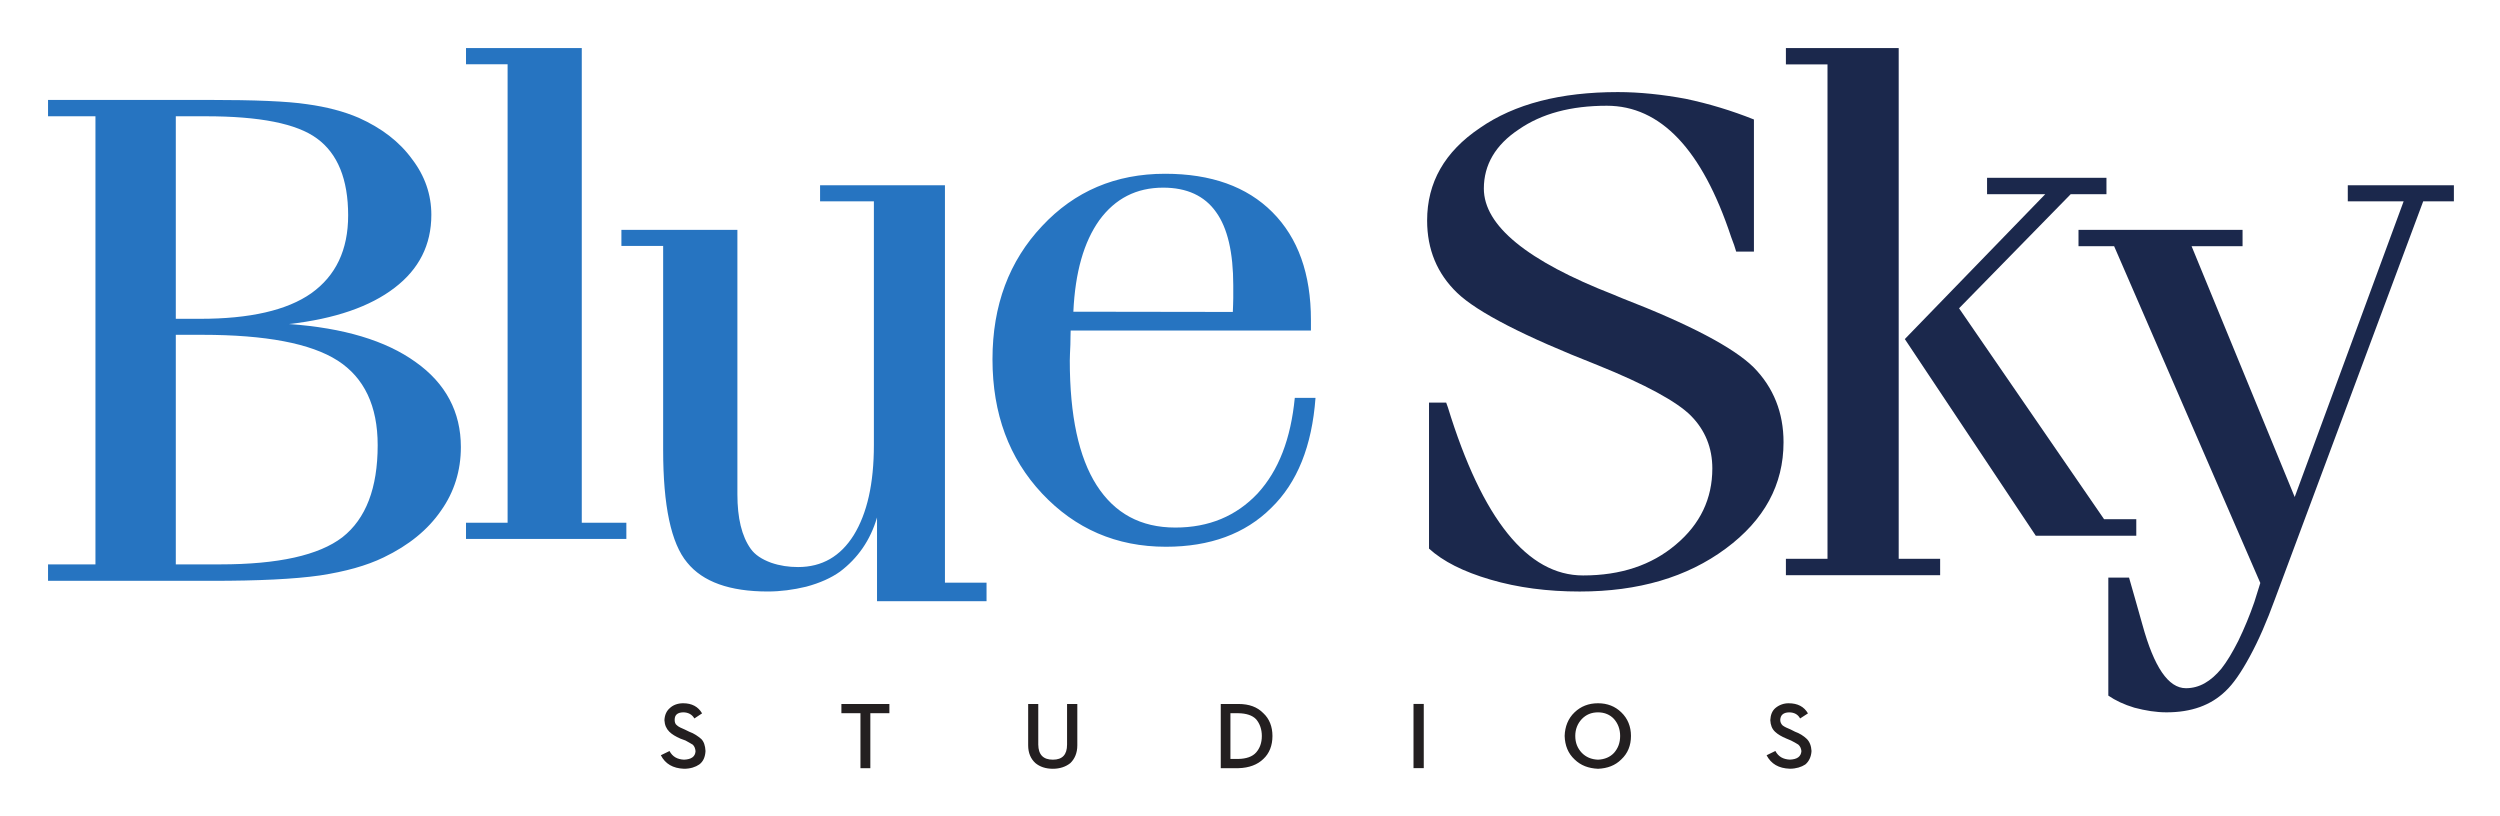
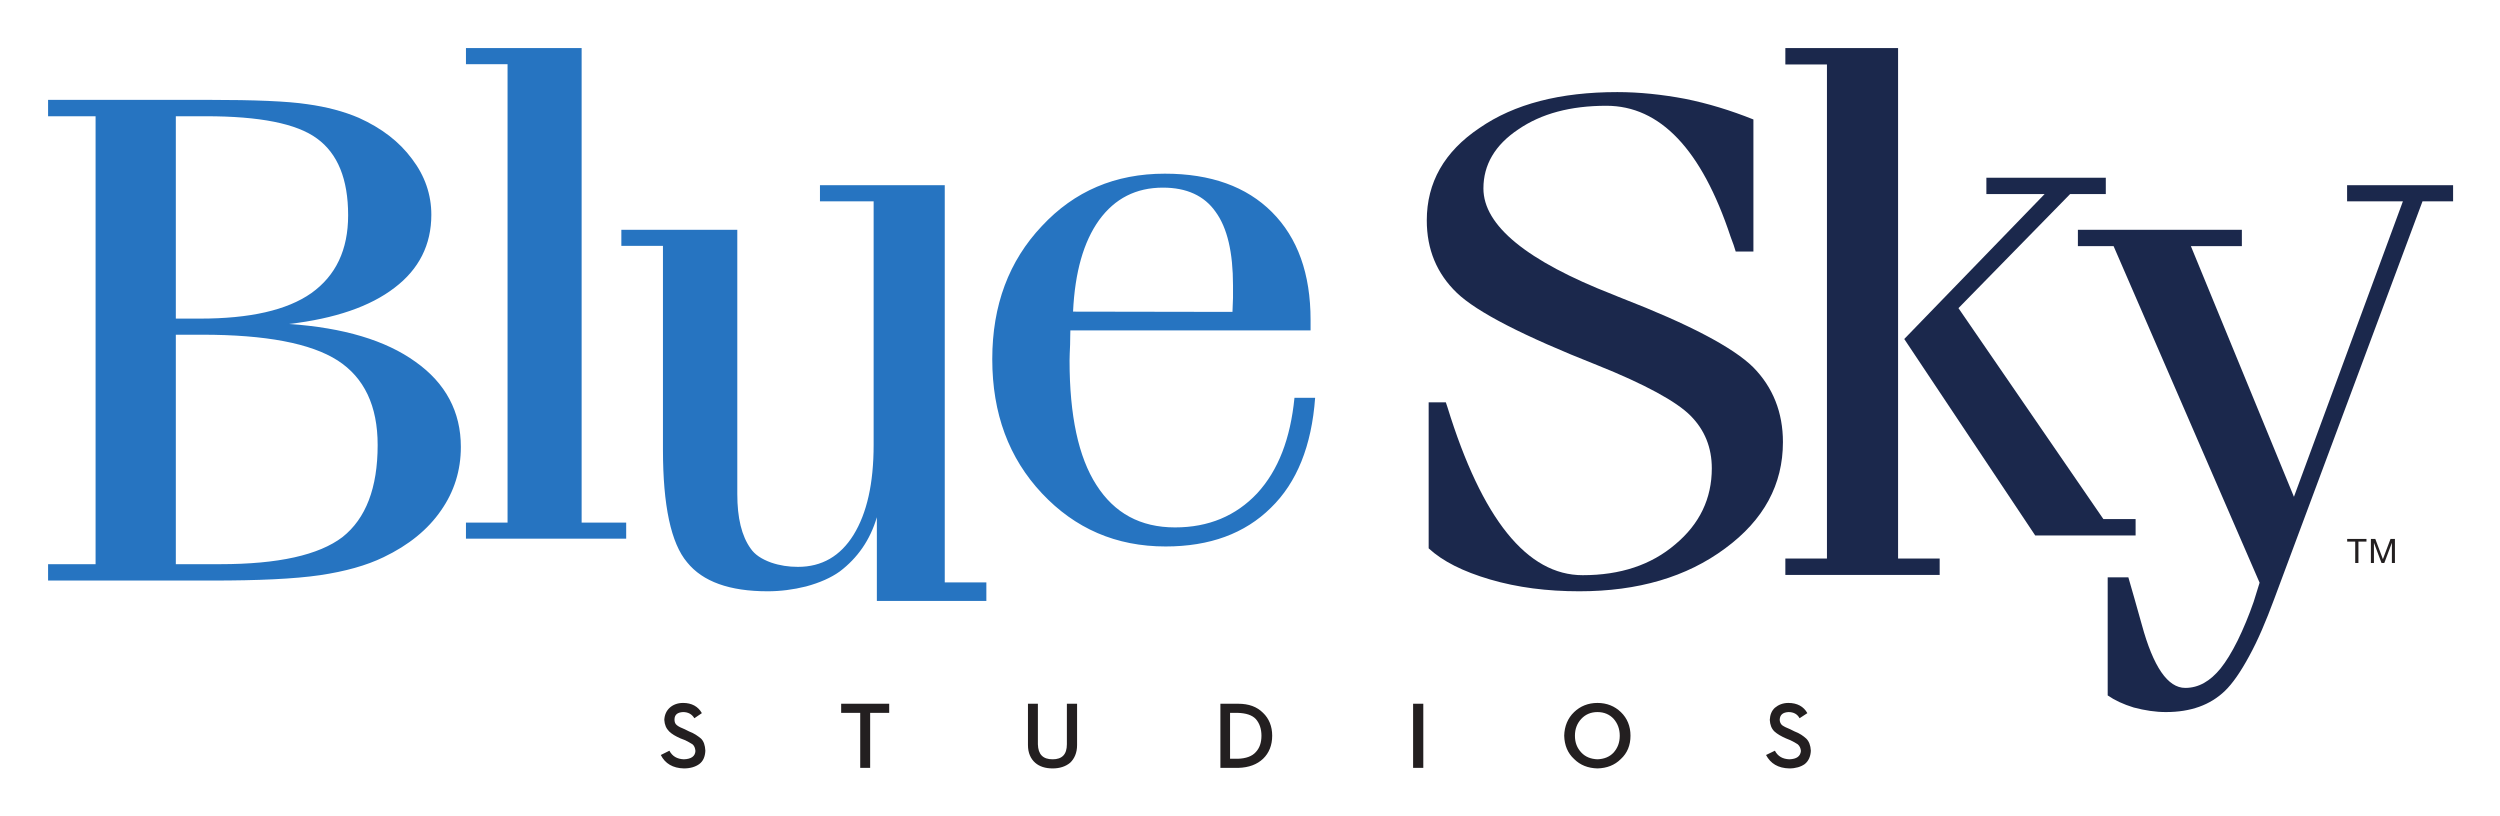
- <svg xmlns="http://www.w3.org/2000/svg" role="img" viewBox="-5.99 -5.99 311.74 101.74">
-   <path fill="#231f20" d="M171.548 81.79h-1.279v8.007h1.279V81.79zm19.708 1.881c.517-.535 1.17-.834 2.022-.834.825 0 1.506.299 1.995.834.499.57.762 1.279.762 2.104 0 .87-.263 1.541-.762 2.113-.49.526-1.17.816-1.995.852-.852-.036-1.505-.326-2.022-.852-.535-.572-.816-1.243-.816-2.113 0-.825.281-1.533.816-2.104m4.924-.834c-.762-.744-1.732-1.134-2.902-1.134-1.188 0-2.149.39-2.929 1.134-.798.761-1.197 1.777-1.233 2.938.036 1.206.435 2.185 1.233 2.929.78.761 1.741 1.115 2.93 1.17 1.169-.051 2.14-.408 2.901-1.17.798-.744 1.206-1.723 1.206-2.93 0-1.16-.408-2.176-1.206-2.937m20.88-1.132a2.53 2.53 0 0 0-1.668.599c-.408.354-.598.852-.634 1.505.036.608.199 1.07.589 1.442.354.335.807.598 1.433.861l.562.236c.354.172.626.335.907.508.226.2.353.462.39.816-.055.689-.535 1.024-1.433 1.06-.834-.036-1.442-.37-1.814-1.078l-1.097.535c.571 1.08 1.505 1.632 2.91 1.678.763 0 1.434-.209 1.914-.526.454-.372.744-.962.78-1.687-.036-.671-.254-1.17-.59-1.505a4.14 4.14 0 0 0-1.468-.898l-.535-.272c-.436-.173-.78-.336-1.007-.508a.93.93 0 0 1-.3-.707c.037-.608.409-.907 1.098-.925.653 0 1.115.263 1.378.762l.98-.635c-.48-.834-1.279-1.26-2.394-1.26M78.438 84.468c-.245-.163-.3-.426-.3-.707 0-.607.354-.907 1.062-.925.634 0 1.115.272 1.396.762l.961-.635c-.48-.834-1.278-1.26-2.357-1.26-.708 0-1.279.235-1.669.607-.408.354-.635.844-.67 1.506.035.598.235 1.06.607 1.432.335.335.789.599 1.396.87l.617.227c.317.182.625.335.907.517.208.19.317.453.353.816-.036.689-.535 1.024-1.433 1.06-.834-.036-1.441-.37-1.813-1.078l-1.08.526c.554 1.079 1.506 1.632 2.893 1.686.798 0 1.433-.217 1.896-.535.507-.372.743-.952.78-1.678-.037-.68-.2-1.17-.536-1.505-.408-.345-.87-.68-1.505-.907l-.535-.262c-.435-.182-.78-.336-.97-.517m20.491-2.675v1.152h2.376V89.8h1.233v-6.855h2.376v-1.152h-5.985zm29.418 0h-1.279v5.069c0 1.251-.58 1.877-1.768 1.877-1.206 0-1.804-.626-1.822-1.877v-5.069h-1.26v5.15c0 .98.335 1.705.906 2.222.544.454 1.27.708 2.176.708.87 0 1.614-.254 2.177-.708.535-.516.87-1.242.87-2.221v-5.151zm19.092 1.152h.97c.998.014 1.777.262 2.24.761.453.536.707 1.243.707 2.077 0 .861-.254 1.532-.707 2.05-.463.535-1.242.797-2.24.815h-.97v-5.703zm.988-1.152h-2.194V89.8h2.194c1.351-.036 2.394-.444 3.12-1.152.743-.689 1.133-1.668 1.133-2.865 0-1.17-.39-2.15-1.133-2.838-.762-.78-1.769-1.152-3.12-1.152" />
-   <path fill="#1b284c" d="M253.191 24.711h4.443l18.227 41.994-.743 2.376a43.576 43.576 0 0 1-2.005 4.851c-.743 1.469-1.432 2.602-2.103 3.455-1.315 1.587-2.748 2.44-4.425 2.44-2.186 0-3.972-2.621-5.423-7.917-.671-2.412-1.242-4.37-1.669-5.876h-2.584V80.75c.87.599 1.95 1.115 3.246 1.505 1.415.372 2.703.58 4.017.58 3.084 0 5.523-.87 7.364-2.656.943-.88 1.95-2.34 3.01-4.298 1.107-2.023 2.131-4.398 3.12-7.11l18.507-49.656H300v-2.004h-13.23v2.004h6.964l-13.584 36.87-12.858-31.275h6.356v-2.04h-20.457v2.04z" />
-   <path fill="#1b284c" d="M256.379 58.751l-18.082-26.297 13.92-14.227h4.46v-2.05h-14.889v2.05h7.255l-17.51 18.063 16.33 24.52h12.533v-2.06h-4.017zM230.77 0h-14.065v2.04h5.187v61.653h-5.187v2.04h19.233v-2.04h-5.168V0zm-47.378 10.152c2.866-1.985 6.52-2.956 10.982-2.956 6.692 0 11.879 5.432 15.497 16.35.299.762.499 1.36.635 1.84h2.212V8.91a51.49 51.49 0 0 0-8.533-2.584c-2.847-.526-5.704-.834-8.433-.834-7.137 0-12.877 1.469-17.211 4.48-4.398 2.964-6.574 6.8-6.574 11.534 0 3.609 1.242 6.62 3.754 9.031 2.52 2.412 8.342 5.405 17.483 8.996 6.021 2.43 9.92 4.57 11.652 6.311 1.787 1.805 2.675 4.017 2.675 6.583 0 3.754-1.505 6.946-4.552 9.494-3.029 2.567-6.873 3.845-11.562 3.845-6.927 0-12.559-6.964-16.866-20.974a7.813 7.813 0 0 0-.209-.58h-2.14V62.42c1.75 1.587 4.244 2.866 7.681 3.872 3.4.998 7.118 1.478 11.108 1.478 7.327 0 13.385-1.777 18.209-5.35 4.815-3.563 7.209-7.97 7.209-13.266 0-3.682-1.243-6.82-3.727-9.34-2.512-2.476-7.998-5.36-16.377-8.606-.2-.1-.553-.208-1.06-.444-10.81-4.207-16.205-8.623-16.205-13.239 0-2.947 1.432-5.44 4.352-7.372" />
-   <path fill="#2674c1" d="M147.793 31.176c-.018.571-.018 1.115-.054 1.732l-19.886-.03c.227-4.923 1.306-8.696 3.237-11.407 1.986-2.711 4.625-4.062 7.97-4.062 2.939 0 5.151 1.015 6.575 3.028 1.451 1.986 2.158 5.087 2.158 9.159v1.578zm9.685 4.053v-1.306c0-5.758-1.605-10.256-4.815-13.466-3.183-3.183-7.635-4.779-13.375-4.779-6.176 0-11.281 2.177-15.334 6.52-4.108 4.353-6.185 9.884-6.185 16.613 0 6.8 2.077 12.36 6.185 16.74 4.126 4.388 9.249 6.637 15.442 6.637 5.496 0 9.884-1.614 13.122-4.833 3.264-3.156 5.087-7.726 5.531-13.73h-2.584c-.499 5.106-2.004 9.05-4.643 11.925-2.657 2.811-6.057 4.244-10.256 4.244-4.316 0-7.563-1.768-9.811-5.277-2.231-3.492-3.346-8.679-3.346-15.552 0-.453.036-1.134.072-1.959 0-.834.036-1.423.036-1.777h29.96zM76.702 24.676v25.417c0 6.992.989 11.67 2.993 14.065 1.95 2.403 5.295 3.609 10.056 3.609 1.578 0 3.174-.208 4.788-.599 1.732-.463 3.137-1.106 4.217-1.877 2.212-1.668 3.79-3.917 4.615-6.755v10.437h13.657v-2.304h-5.187V17.113H96.27v2.004h6.71v30.369c0 4.824-.843 8.542-2.512 11.253-1.65 2.639-3.944 3.98-6.946 3.98-1.16 0-2.267-.162-3.346-.535-1.197-.435-2.03-1.006-2.548-1.731-1.133-1.578-1.668-3.863-1.668-6.801v-32.98H71.497v2.003h5.205zM52.119.004v2.023h5.187V59.19h-5.187v2.022h19.995V59.19h-5.559V.004H52.12zm-16.01 38.965c3.328 2.14 4.996 5.667 4.996 10.555 0 5.35-1.469 9.176-4.398 11.48-2.938 2.249-7.998 3.382-15.243 3.382h-5.532V35.76h3.283c7.934 0 13.548 1.07 16.894 3.21M15.932 8.509h3.736c6.702 0 11.326.898 13.874 2.775 2.567 1.877 3.881 5.07 3.881 9.585 0 4.307-1.541 7.526-4.588 9.703-3.047 2.149-7.708 3.192-13.856 3.192h-3.047V8.509zM0 8.51h5.912v55.877H0v2.05h20.448c5.758 0 10.238-.21 13.466-.672 3.138-.48 5.786-1.206 7.935-2.248 3.137-1.506 5.522-3.455 7.154-5.831 1.65-2.33 2.476-4.988 2.476-7.935 0-4.352-1.877-7.934-5.65-10.6-3.717-2.675-8.977-4.253-15.778-4.734 5.74-.652 10.111-2.176 13.158-4.515 3.047-2.322 4.588-5.35 4.588-9.105 0-2.511-.798-4.851-2.412-6.955-1.587-2.185-3.8-3.863-6.638-5.141-1.859-.798-3.999-1.36-6.447-1.696-2.44-.371-6.538-.535-12.287-.535H0v2.04z" />
+ <svg xmlns="http://www.w3.org/2000/svg" role="img" viewBox="-35.00 -35.00 1820.00 594.00">
+   <path fill="#231f20" d="M1673.747 359.29v-1.967h14.04v1.966h-5.854v15.595h-2.333v-15.595h-5.853m20.466-1.966l5.534 14.756 5.56-14.756h3.2v17.561h-2.214v-14.61h-.053l-5.48 14.61h-2l-5.48-14.61h-.053v14.61h-2.214v-17.561h3.2M1001.16 477.325h-7.425v46.698h7.425v-46.698m115.083 10.943c2.929-3.128 6.838-4.885 11.722-4.885 4.884 0 8.794 1.757 11.723 4.885 2.93 3.32 4.493 7.424 4.493 12.307 0 5.081-1.562 8.989-4.493 12.31-2.93 3.126-6.839 4.69-11.723 4.887-4.884-.197-8.793-1.761-11.722-4.887-3.128-3.321-4.69-7.229-4.69-12.31 0-4.883 1.562-8.987 4.69-12.307zm28.72-4.885c-4.494-4.299-10.159-6.644-16.998-6.644-6.838 0-12.506 2.345-17 6.644-4.688 4.493-7.033 10.353-7.229 17.192.196 7.034 2.541 12.7 7.23 17 4.493 4.493 10.16 6.642 17 6.838 6.838-.196 12.503-2.345 16.997-6.838 4.689-4.3 7.036-9.966 7.036-17 0-6.84-2.347-12.7-7.036-17.192m121.921-6.644c-3.908 0-7.228 1.368-9.77 3.517-2.343 2.15-3.515 5.08-3.711 8.793.196 3.515 1.172 6.252 3.321 8.4 2.15 1.953 4.885 3.517 8.401 5.082l3.322 1.366c2.15.978 3.713 1.955 5.276 2.932 1.368 1.17 2.149 2.735 2.345 4.884-.392 3.908-3.127 5.862-8.401 6.06-4.886-.198-8.403-2.152-10.552-6.256l-6.448 3.127c3.322 6.25 8.792 9.573 17 9.77 4.493 0 8.401-1.174 11.136-3.127 2.736-2.148 4.3-5.47 4.494-9.77-.194-3.908-1.368-6.839-3.322-8.792-2.148-1.953-4.884-3.908-8.596-5.276l-3.127-1.562c-2.539-.976-4.493-1.954-5.861-2.931-1.172-.978-1.759-2.539-1.759-4.103.196-3.517 2.344-5.275 6.448-5.47 3.712 0 6.448 1.561 8.01 4.493l5.667-3.712c-2.736-4.886-7.424-7.425-13.873-7.425M457.79 492.956c-1.369-.978-1.76-2.539-1.76-4.103 0-3.517 2.151-5.275 6.254-5.47 3.713 0 6.448 1.561 8.207 4.493l5.47-3.712c-2.736-4.886-7.425-7.425-13.677-7.425-4.103 0-7.424 1.368-9.77 3.517-2.345 2.15-3.711 5.08-3.907 8.793.196 3.515 1.368 6.252 3.517 8.4 1.953 1.953 4.69 3.517 8.207 5.082l3.516 1.366a63.443 63.443 0 0 1 5.274 2.932c1.37 1.17 1.955 2.735 2.151 4.884-.196 3.908-3.127 5.862-8.403 6.06-4.884-.198-8.4-2.152-10.55-6.256l-6.252 3.127c3.126 6.25 8.793 9.573 16.802 9.77 4.691 0 8.403-1.174 11.138-3.127 2.932-2.148 4.3-5.47 4.493-9.77-.193-3.908-1.17-6.839-3.125-8.792-2.346-1.953-5.08-3.908-8.792-5.276l-3.127-1.562c-2.54-.976-4.493-1.954-5.665-2.931m119.574-15.631v6.643h13.874v40.055h7.23v-40.055h13.871v-6.643h-34.975m171.745 0h-7.423v29.504c0 7.423-3.518 10.943-10.356 10.943-7.034 0-10.552-3.52-10.746-10.943v-29.504h-7.229v30.088c0 5.667 1.952 9.965 5.275 12.898 3.125 2.734 7.425 4.102 12.7 4.102 5.08 0 9.378-1.368 12.7-4.102 3.125-2.933 5.08-7.231 5.08-12.898v-30.088m111.369 6.643h5.667c5.861.196 10.356 1.563 13.09 4.495 2.736 3.125 4.104 7.229 4.104 12.112 0 5.081-1.368 8.989-4.104 11.921-2.734 3.125-7.229 4.688-13.09 4.882h-5.667zm5.863-6.643h-12.896v46.698h12.896c7.814-.195 13.872-2.54 18.17-6.645 4.299-4.103 6.643-9.769 6.643-16.803 0-6.84-2.344-12.503-6.643-16.607-4.493-4.493-10.356-6.643-18.17-6.643" />
+   <path fill="#1b284c" d="M1477.707 144.192h25.986l106.294 245.015-4.307 13.871c-3.52 10.16-7.427 19.538-11.72 28.331-4.293 8.596-8.4 15.24-12.307 20.126-7.626 9.377-16.026 14.262-25.786 14.262-12.707 0-23.254-15.241-31.654-46.11-3.906-14.07-7.24-25.597-9.773-34.388h-15.04v85.969c5.067 3.517 11.333 6.45 18.947 8.792 8.2 2.15 15.826 3.323 23.44 3.323 17.986 0 32.24-5.082 42.986-15.436 5.48-5.276 11.334-13.676 17.587-25.206 6.453-11.724 12.307-25.594 18.173-41.42l108.054-289.76h22.266V99.837h-77.173v11.724h40.64l-79.333 215.122-75.027-182.491h37.12v-11.919h-119.373v11.919" />
+   <path fill="#1b284c" d="M1496.267 342.9L1390.76 189.325l81.28-83.038h25.987V94.368h-86.947v11.919h42.4l-102.187 105.509 95.347 143.021h73.08V342.9zM1346.8-.003h-82.065v11.918h30.285V371.62h-30.285v11.919h112.345V371.62h-30.28V-.003m-276.473 59.202c16.801-11.528 38.1-17.195 64.085-17.195 39.079 0 69.363 31.652 90.464 95.35 1.759 4.493 2.932 8.01 3.713 10.746h12.895V51.97c-16.608-6.643-33.216-11.725-49.824-15.045-16.607-3.126-33.216-4.885-49.237-4.885-41.618 0-75.028 8.597-100.427 26.183-25.597 17.193-38.296 39.662-38.296 67.212 0 21.101 7.228 38.686 21.883 52.754 14.652 14.068 48.65 31.458 101.99 52.559 35.17 14.068 57.836 26.572 67.995 36.732 10.55 10.55 15.63 23.447 15.63 38.49 0 21.885-8.791 40.447-26.571 55.297-17.584 15.044-40.055 22.469-67.407 22.469-40.445 0-73.272-40.641-98.476-122.313-.587-1.758-.977-2.735-1.173-3.516h-12.504v106.29c10.158 9.378 24.814 16.803 44.744 22.664 19.928 5.862 41.617 8.596 64.866 8.596 42.79 0 78.156-10.353 106.292-31.26 28.135-20.71 42.007-46.502 42.007-77.373 0-21.493-7.228-39.859-21.688-54.513-14.653-14.458-46.697-31.262-95.543-50.215-1.173-.585-3.322-1.172-6.252-2.54-63.11-24.617-94.566-50.41-94.566-77.373 0-17.194 8.401-31.652 25.4-42.984" />
+   <path fill="#2674c1" d="M862.63 181.901c-.195 3.322-.195 6.448-.39 10.16l-116.06-.196c1.368-28.721 7.621-50.8 18.952-66.626 11.528-15.826 26.964-23.642 46.503-23.642 17.194 0 30.089 5.863 38.296 17.586 8.596 11.722 12.7 29.698 12.7 53.536v9.182zm56.467 23.642v-7.62c0-33.607-9.377-59.788-28.137-78.546-18.561-18.561-44.547-27.94-77.959-27.94-36.145 0-65.845 12.7-89.485 38.1-24.033 25.402-36.147 57.639-36.147 96.912 0 39.663 12.114 72.098 36.147 97.692 24.032 25.598 53.925 38.688 90.072 38.688 32.044 0 57.637-9.378 76.592-28.136 18.952-18.365 29.699-45.134 32.239-80.109h-15.046c-2.93 29.7-11.722 52.755-27.158 69.557-15.436 16.414-35.366 24.815-59.788 24.815-25.204 0-44.156-10.355-57.248-30.87-13.092-20.32-19.539-50.606-19.539-90.66 0-2.734.196-6.643.39-11.527 0-4.884.195-8.207.195-10.356h174.872M447.63 143.996v148.297c0 40.838 5.862 68.192 17.585 82.063 11.332 14.068 30.87 21.101 58.616 21.101 9.182 0 18.561-1.172 27.94-3.516 10.16-2.734 18.366-6.446 24.618-10.941 12.896-9.77 22.08-22.86 26.964-39.47v60.964h79.718v-13.485h-30.286V99.837h-90.854v11.724h39.077v177.216c0 28.136-4.884 49.824-14.653 65.651-9.575 15.435-23.056 23.25-40.446 23.25-6.838 0-13.285-.977-19.538-3.126-7.035-2.541-11.919-5.863-14.848-10.16-6.646-9.184-9.771-22.47-9.771-39.664V132.273h-84.407v11.723h30.286M304.217-.003V11.72h30.284v333.72h-30.284v11.723h116.644V345.44h-32.433V-.003h-84.21m-93.397 227.43c19.344 12.504 29.114 33.02 29.114 61.546 0 31.262-8.599 53.535-25.596 67.018-17.195 13.09-46.698 19.732-89.097 19.732H93.004V208.669h19.147c46.308 0 79.132 6.252 98.67 18.758zM93.004 49.625h21.883c39.078 0 66.041 5.275 80.89 16.216 15.044 10.942 22.666 29.503 22.666 55.882 0 25.204-8.988 43.961-26.77 56.661-17.78 12.504-44.938 18.561-80.889 18.561h-17.78zM0 49.625h34.584v326.098H0v11.921h119.38c33.608 0 59.79-1.173 78.547-3.908 18.366-2.736 33.801-7.035 46.306-13.092 18.366-8.792 32.239-20.124 41.812-33.996 9.575-13.679 14.459-29.113 14.459-46.308 0-25.4-10.941-46.307-33.02-61.936-21.688-15.63-52.364-24.816-92.027-27.55 33.411-3.909 59.006-12.7 76.787-26.378 17.78-13.48 26.768-31.261 26.768-53.145 0-14.655-4.69-28.332-14.068-40.639-9.379-12.7-22.275-22.47-38.687-29.895-10.941-4.69-23.446-8.01-37.709-9.965-14.264-2.15-38.101-3.125-71.707-3.125H0v11.918" />
</svg>
